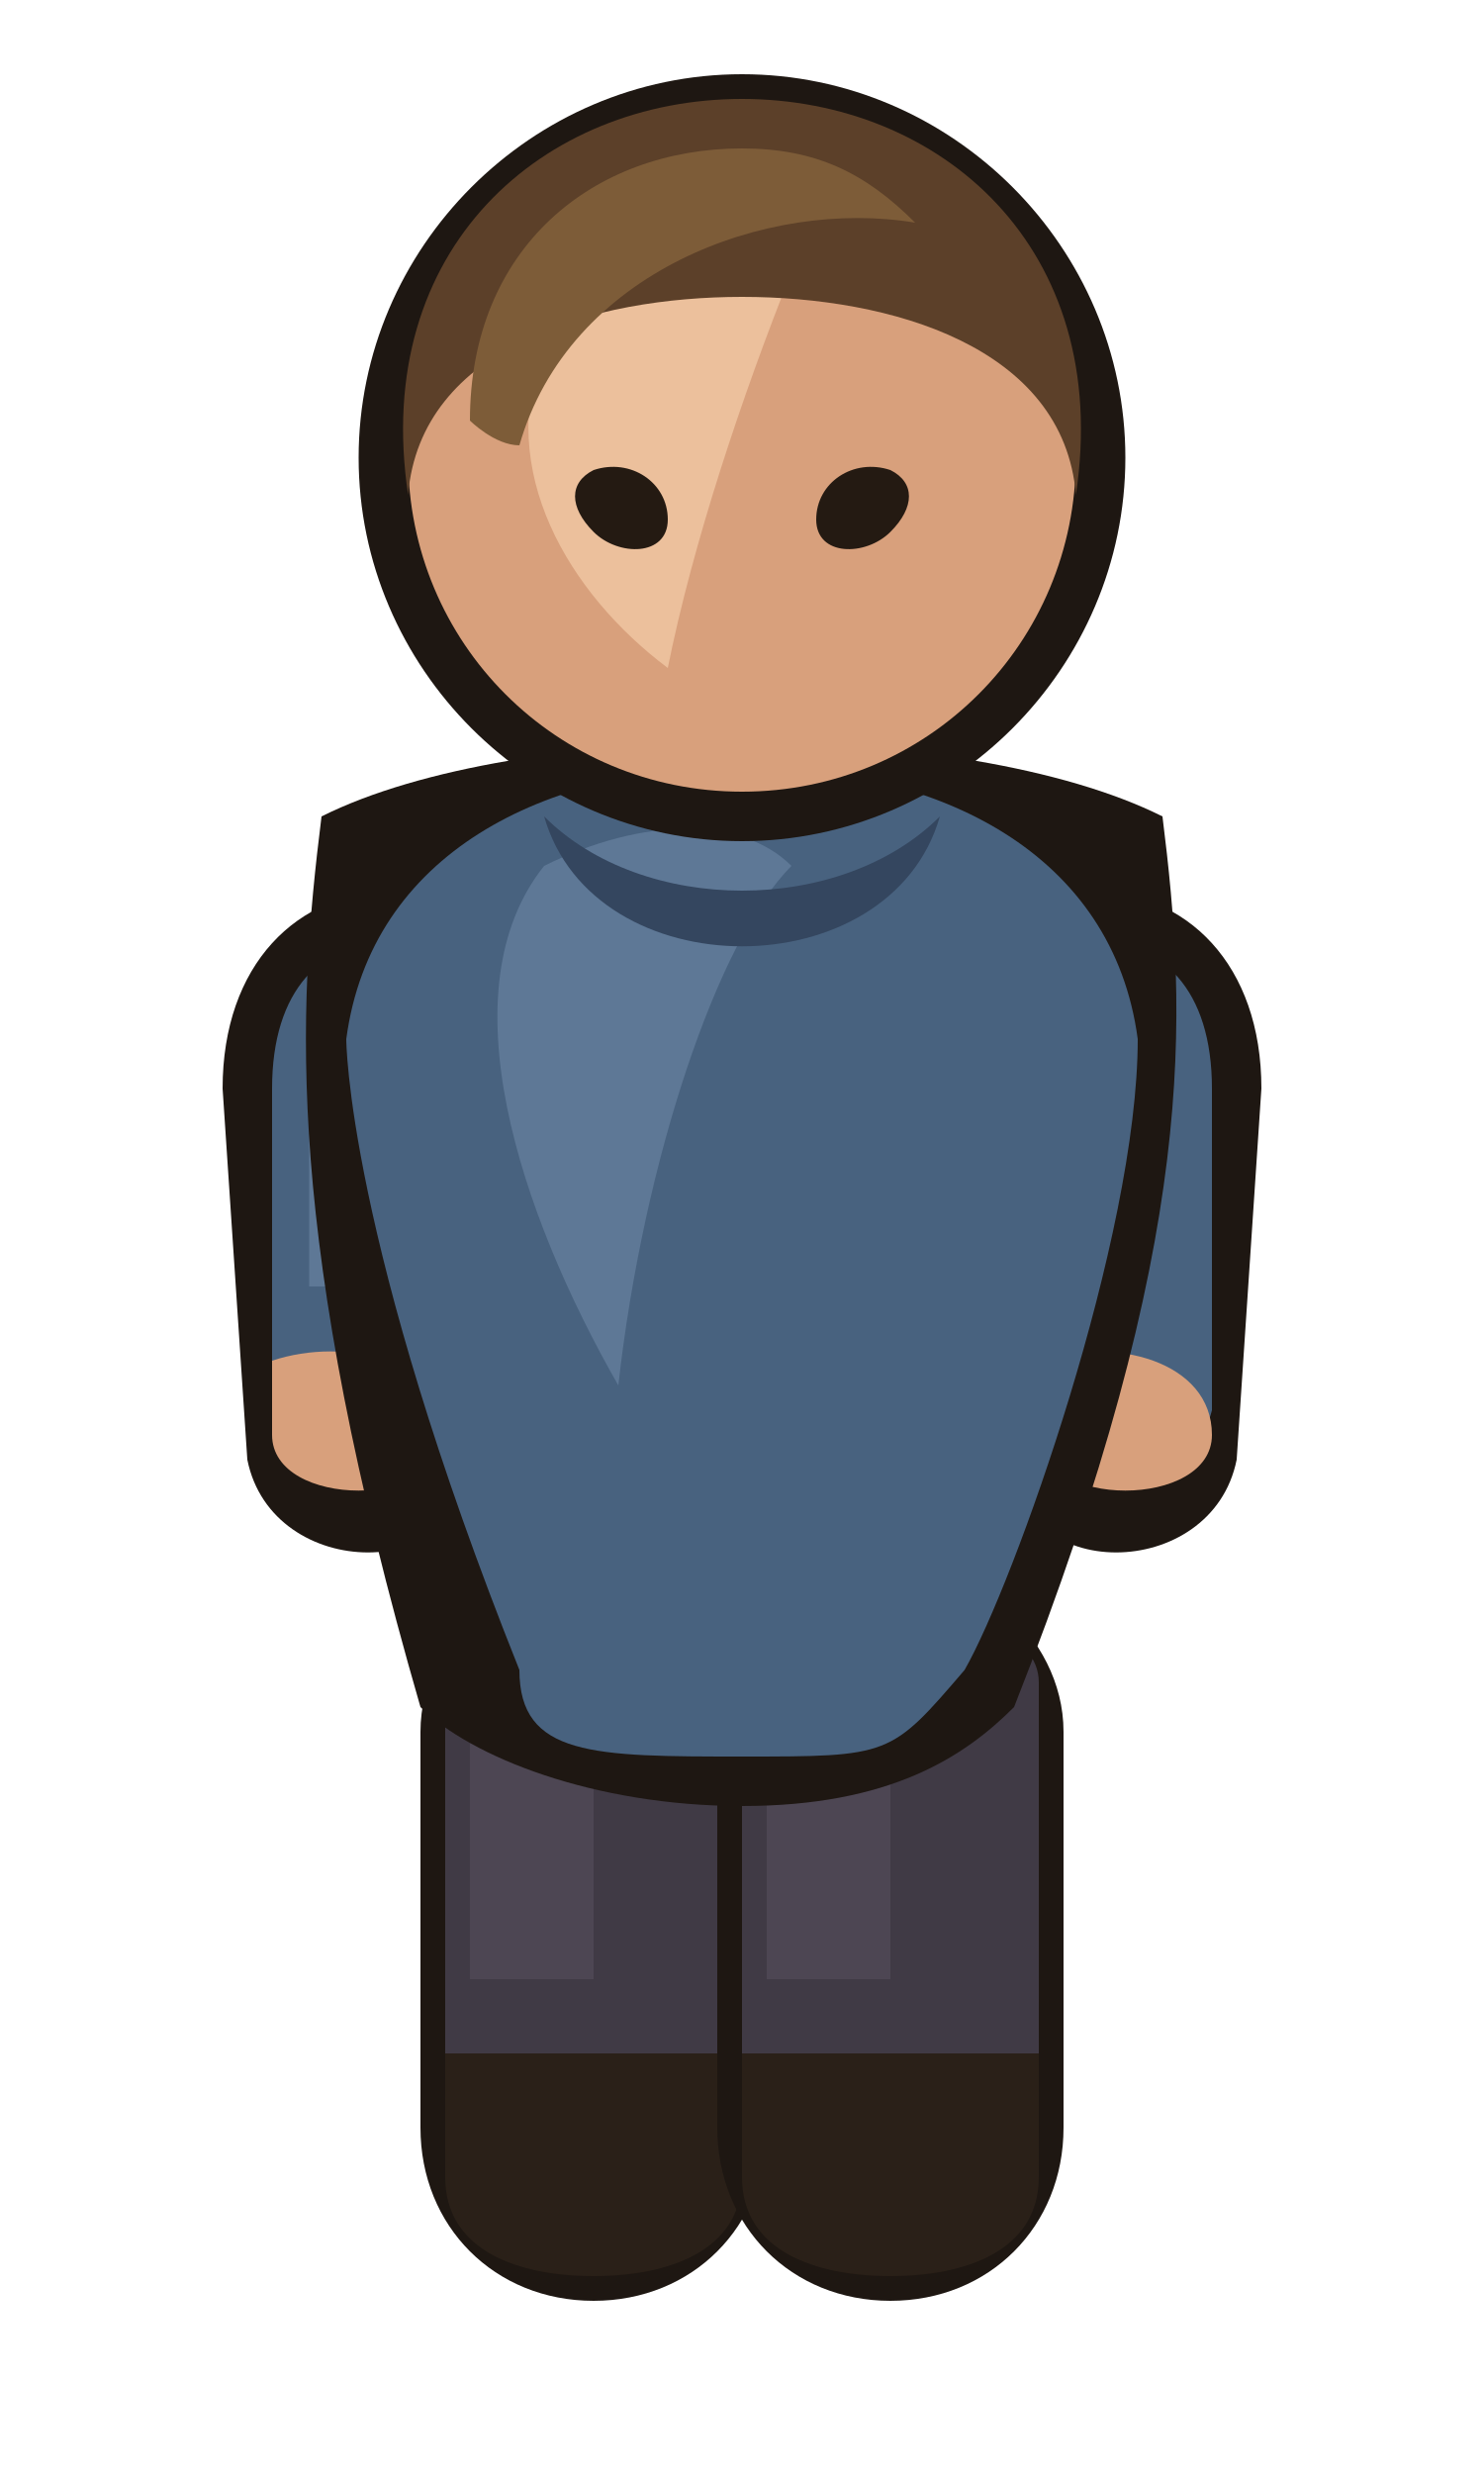
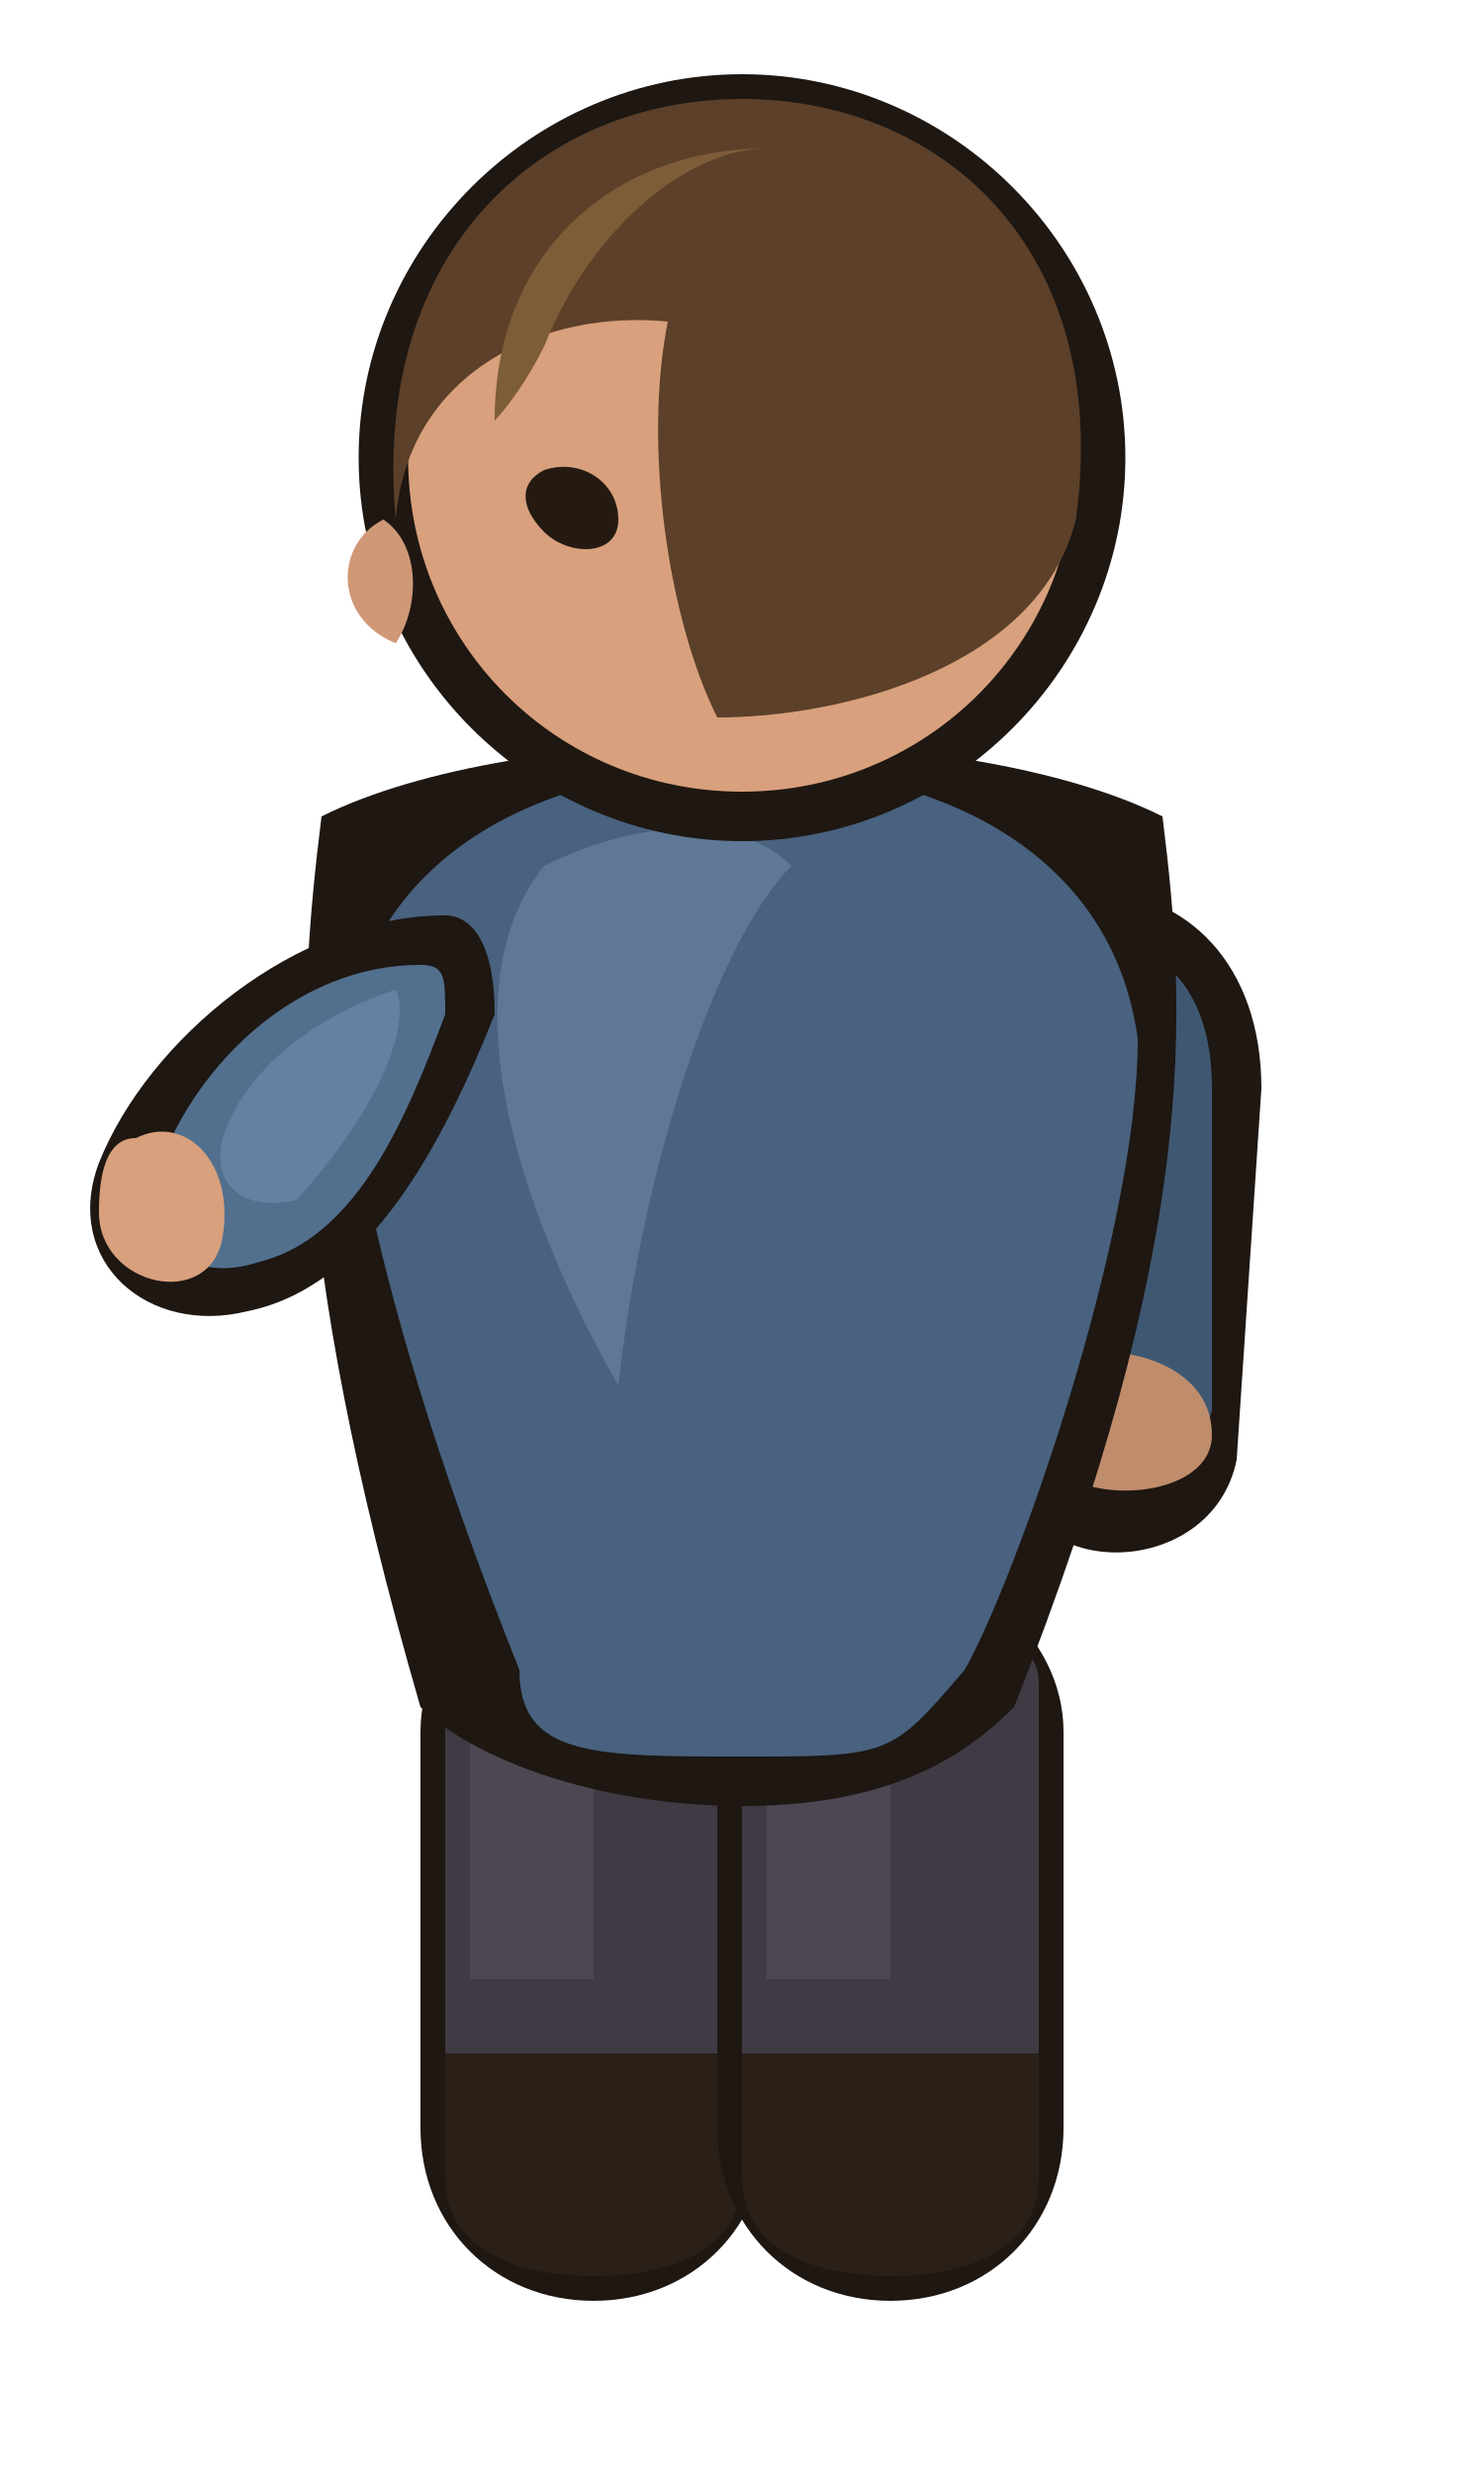
<svg xmlns="http://www.w3.org/2000/svg" viewBox="0 0 60 100" width="60" height="100">
  <g id="leg_left">
    <path d="M24,63 C27,63 31,66 31,70 L31,86 C31,90 28,93 24,93 C20,93 17,90 17,86 L17,70 C17,66 21,63 24,63 Z" fill="#1e1712" />
    <path d="M24,65 C27,65 30,66 30,68 L30,85 L18,85 L18,68 C18,66 21,65 24,65 Z" fill="#403a45" />
    <path d="M24,66 L24,80 L19,80 L19,69 C20,67 22,66 24,66 Z" fill="#4d4653" />
    <path d="M18,83 L30,83 L30,88 C30,91 27,92 24,92 C21,92 18,91 18,88 Z" fill="#2a2018" />
  </g>
  <g id="leg_right">
    <path d="M36,63 C39,63 43,66 43,70 L43,86 C43,90 40,93 36,93 C32,93 29,90 29,86 L29,70 C29,66 33,63 36,63 Z" fill="#1e1712" />
    <path d="M36,65 C39,65 42,66 42,68 L42,85 L30,85 L30,68 C30,66 33,65 36,65 Z" fill="#403a45" />
    <path d="M36,66 L36,80 L31,80 L31,69 C32,67 34,66 36,66 Z" fill="#4d4653" />
    <path d="M30,83 L42,83 L42,88 C42,91 39,92 36,92 C33,92 30,91 30,88 Z" fill="#2a2018" />
  </g>
-   <g id="arm_left">
-     <path d="M16,36 C20,36 21,40 20,46 L19,59 C19,64 11,64 10,59 L9,44 C9,39 12,36 16,36 Z" fill="#1e1712" />
-     <path d="M16,38 C19,38 19.5,41 19,46 L18,57 C18,61 12,61 11,57 L11,44 C11,40 13,38 16,38 Z" fill="#48627f" />
-     <path d="M13.5,40 C15,39 16,40 16,43 L15.5,52 L12.5,52 L12.5,43 C12.5,41 12.5,40 13.5,40 Z" fill="#5e7896" />
-     <path d="M11,55 C14,54 18,55 18,58 C18,61 11,61 11,58 Z" fill="#d8a07c" />
-   </g>
  <g id="arm_right">
    <path d="M44,36 C40,36 39,40 40,46 L41,59 C41,64 49,64 50,59 L51,44 C51,39 48,36 44,36 Z" fill="#1e1712" />
-     <path d="M44,38 C41,38 40.5,41 41,46 L42,57 C42,61 48,61 49,57 L49,44 C49,40 47,38 44,38 Z" fill="#48627f" />
-     <path d="M42,55 C45,54 49,55 49,58 C49,61 42,61 42,58 Z" fill="#d8a07c" />
+     <path d="M44,38 C41,38 40.5,41 41,46 L42,57 C42,61 48,61 49,57 L49,44 C49,40 47,38 44,38 Z" fill="#3f5872" />
+     <path d="M42,55 C45,54 49,55 49,58 C49,61 42,61 42,58 Z" fill="#c08d6c" />
  </g>
  <g id="torso">
    <path d="M30,73 C24,73 19,71 17,69 C11.5,50 12,41 13,33 C21,29 39,29 47,33 C48,41 48.5,50 41,69 C39,71 36,73 30,73 Z" fill="#1e1712" />
    <path d="M30,71 C24,71 21,71 21,67.5 C14,50 14,42 14,42 C15,34.5 22,31 30,31 C38,31 45,34.5 46,42 C46,50 41,64 39,67.5 C36,71 36,71 30,71 Z" fill="#48627f" />
    <path d="M22,35 C26,33 30,33 32,35 C29,38 26,47 25,56 C21,49 18,40 22,35 Z" fill="#5e7896" />
-     <path d="M22,33 C26,37 34,37 38,33 C36,40 24,40 22,33 Z" fill="#34465f" />
+   </g>
+   <g id="arm_left">
+     <path d="M18,37 C19,37 20,38 20,41 C18,46 15,52 10,53 C6,54 2.5,51 4,47 C6,42 12,37 18,37 Z" fill="#1e1712" />
+     <path d="M17,39 C18,39 18,39.5 18,41 C16.5,45 14.5,50 10.5,51 C7.5,52 5.5,50 6.5,47 C8,43 12,39 17,39 Z" fill="#52708e" />
+     <path d="M16,40 C16.5,41 16,44 12,48.5 C10,49 8.5,48 9,46 C10,43 13,41 16,40 Z" fill="#6580a0" />
+     <path d="M5.5,46 C7.5,45 9.5,47 9,50 C8.5,53 4,52 4,49 C4,47 4.5,46 5.5,46 Z" fill="#d8a07c" />
  </g>
  <g id="head">
    <path d="M30,34 C21.5,34 14.5,27 14.5,18.5 C14.5,10 21.5,3 30,3 C38.5,3 45.5,10 45.5,18.5 C45.5,27 38.5,34 30,34 Z" fill="#1e1712" />
    <path d="M30,32 C22.5,32 16.5,26 16.5,18.5 C16.5,11 22.5,5 30,5 C37.5,5 43.5,11 43.5,18.5 C43.5,26 37.5,32 30,32 Z" fill="#d8a07c" />
-     <path d="M22,14 C24,10 29,9 32,11 C30,16 28,22 27,27 C23,24 20,19 22,14 Z" fill="#ecc09c" />
-     <path d="M16.5,20 C15,10 22,4 30,4 C38,4 45,10 43.5,20 C43,14 36,12 30,12 C24,12 17,14 16.5,20 Z" fill="#5c4029" />
-     <path d="M19,17 C19,10 24,6 30,6 C33,6 35,7 37,9 C31,8 23,11 21,18 C20,18 19,17 19,17 Z" fill="#7d5c38" />
-     <path d="M24,19 C25.5,18.5 27,19.5 27,21 C27,22.5 25,22.5 24,21.5 C23,20.5 23,19.5 24,19 Z" fill="#241a12" />
-     <path d="M36,19 C34.5,18.5 33,19.5 33,21 C33,22.5 35,22.5 36,21.5 C37,20.5 37,19.5 36,19 Z" fill="#241a12" />
+     <path d="M15.5,21 C13.5,22 13.5,25 16,26 C17,24.5 17,22 15.5,21 Z" fill="#cf9876" />
+     <path d="M43.5,21 C45,10 38,4 30,4 C22,4 15,10 16,21 C16.5,15 22,12.5 27,13 C26,18 27,25 29,29 C34,29 42,27 43.5,21 Z" fill="#5c4029" />
+     <path d="M20,17 C20,10 25,6 31,6 C28,6 24,9 22,14 C21,16 20,17 20,17 Z" fill="#7d5c38" />
+     <path d="M22,19 C23.5,18.5 25,19.5 25,21 C25,22.5 23,22.5 22,21.5 C21,20.5 21,19.5 22,19 Z" fill="#241a12" />
  </g>
</svg>
